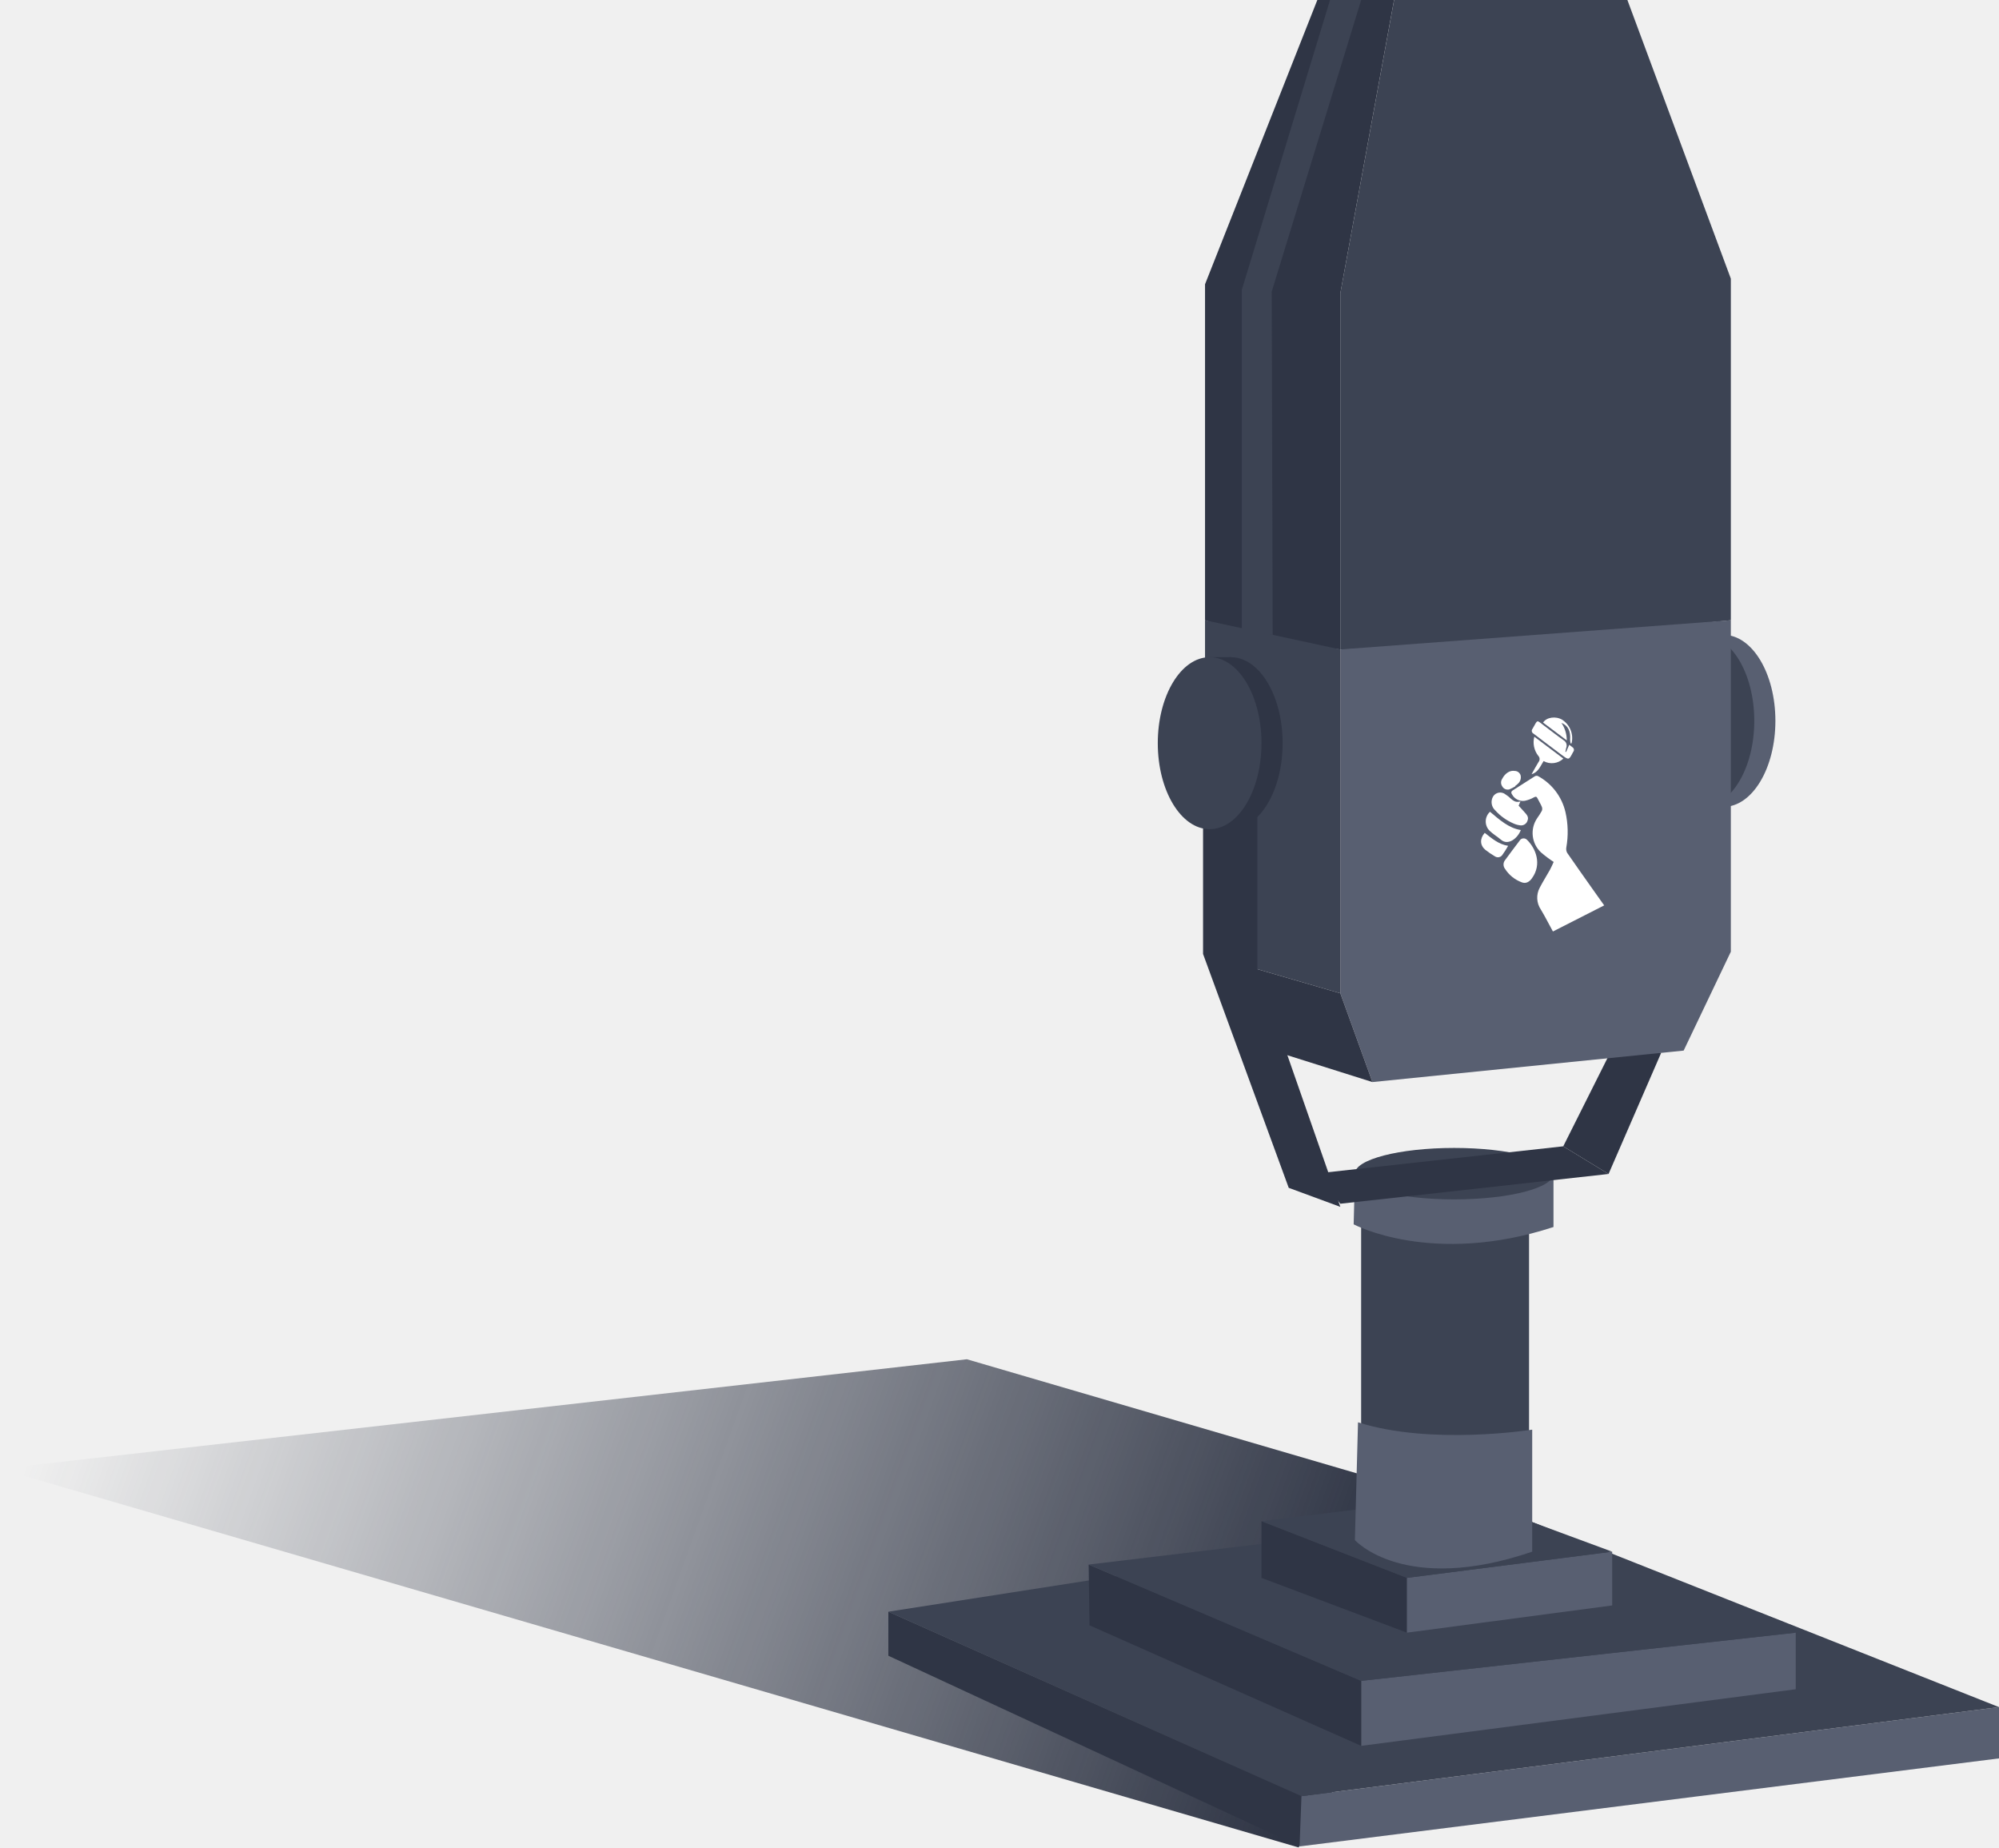
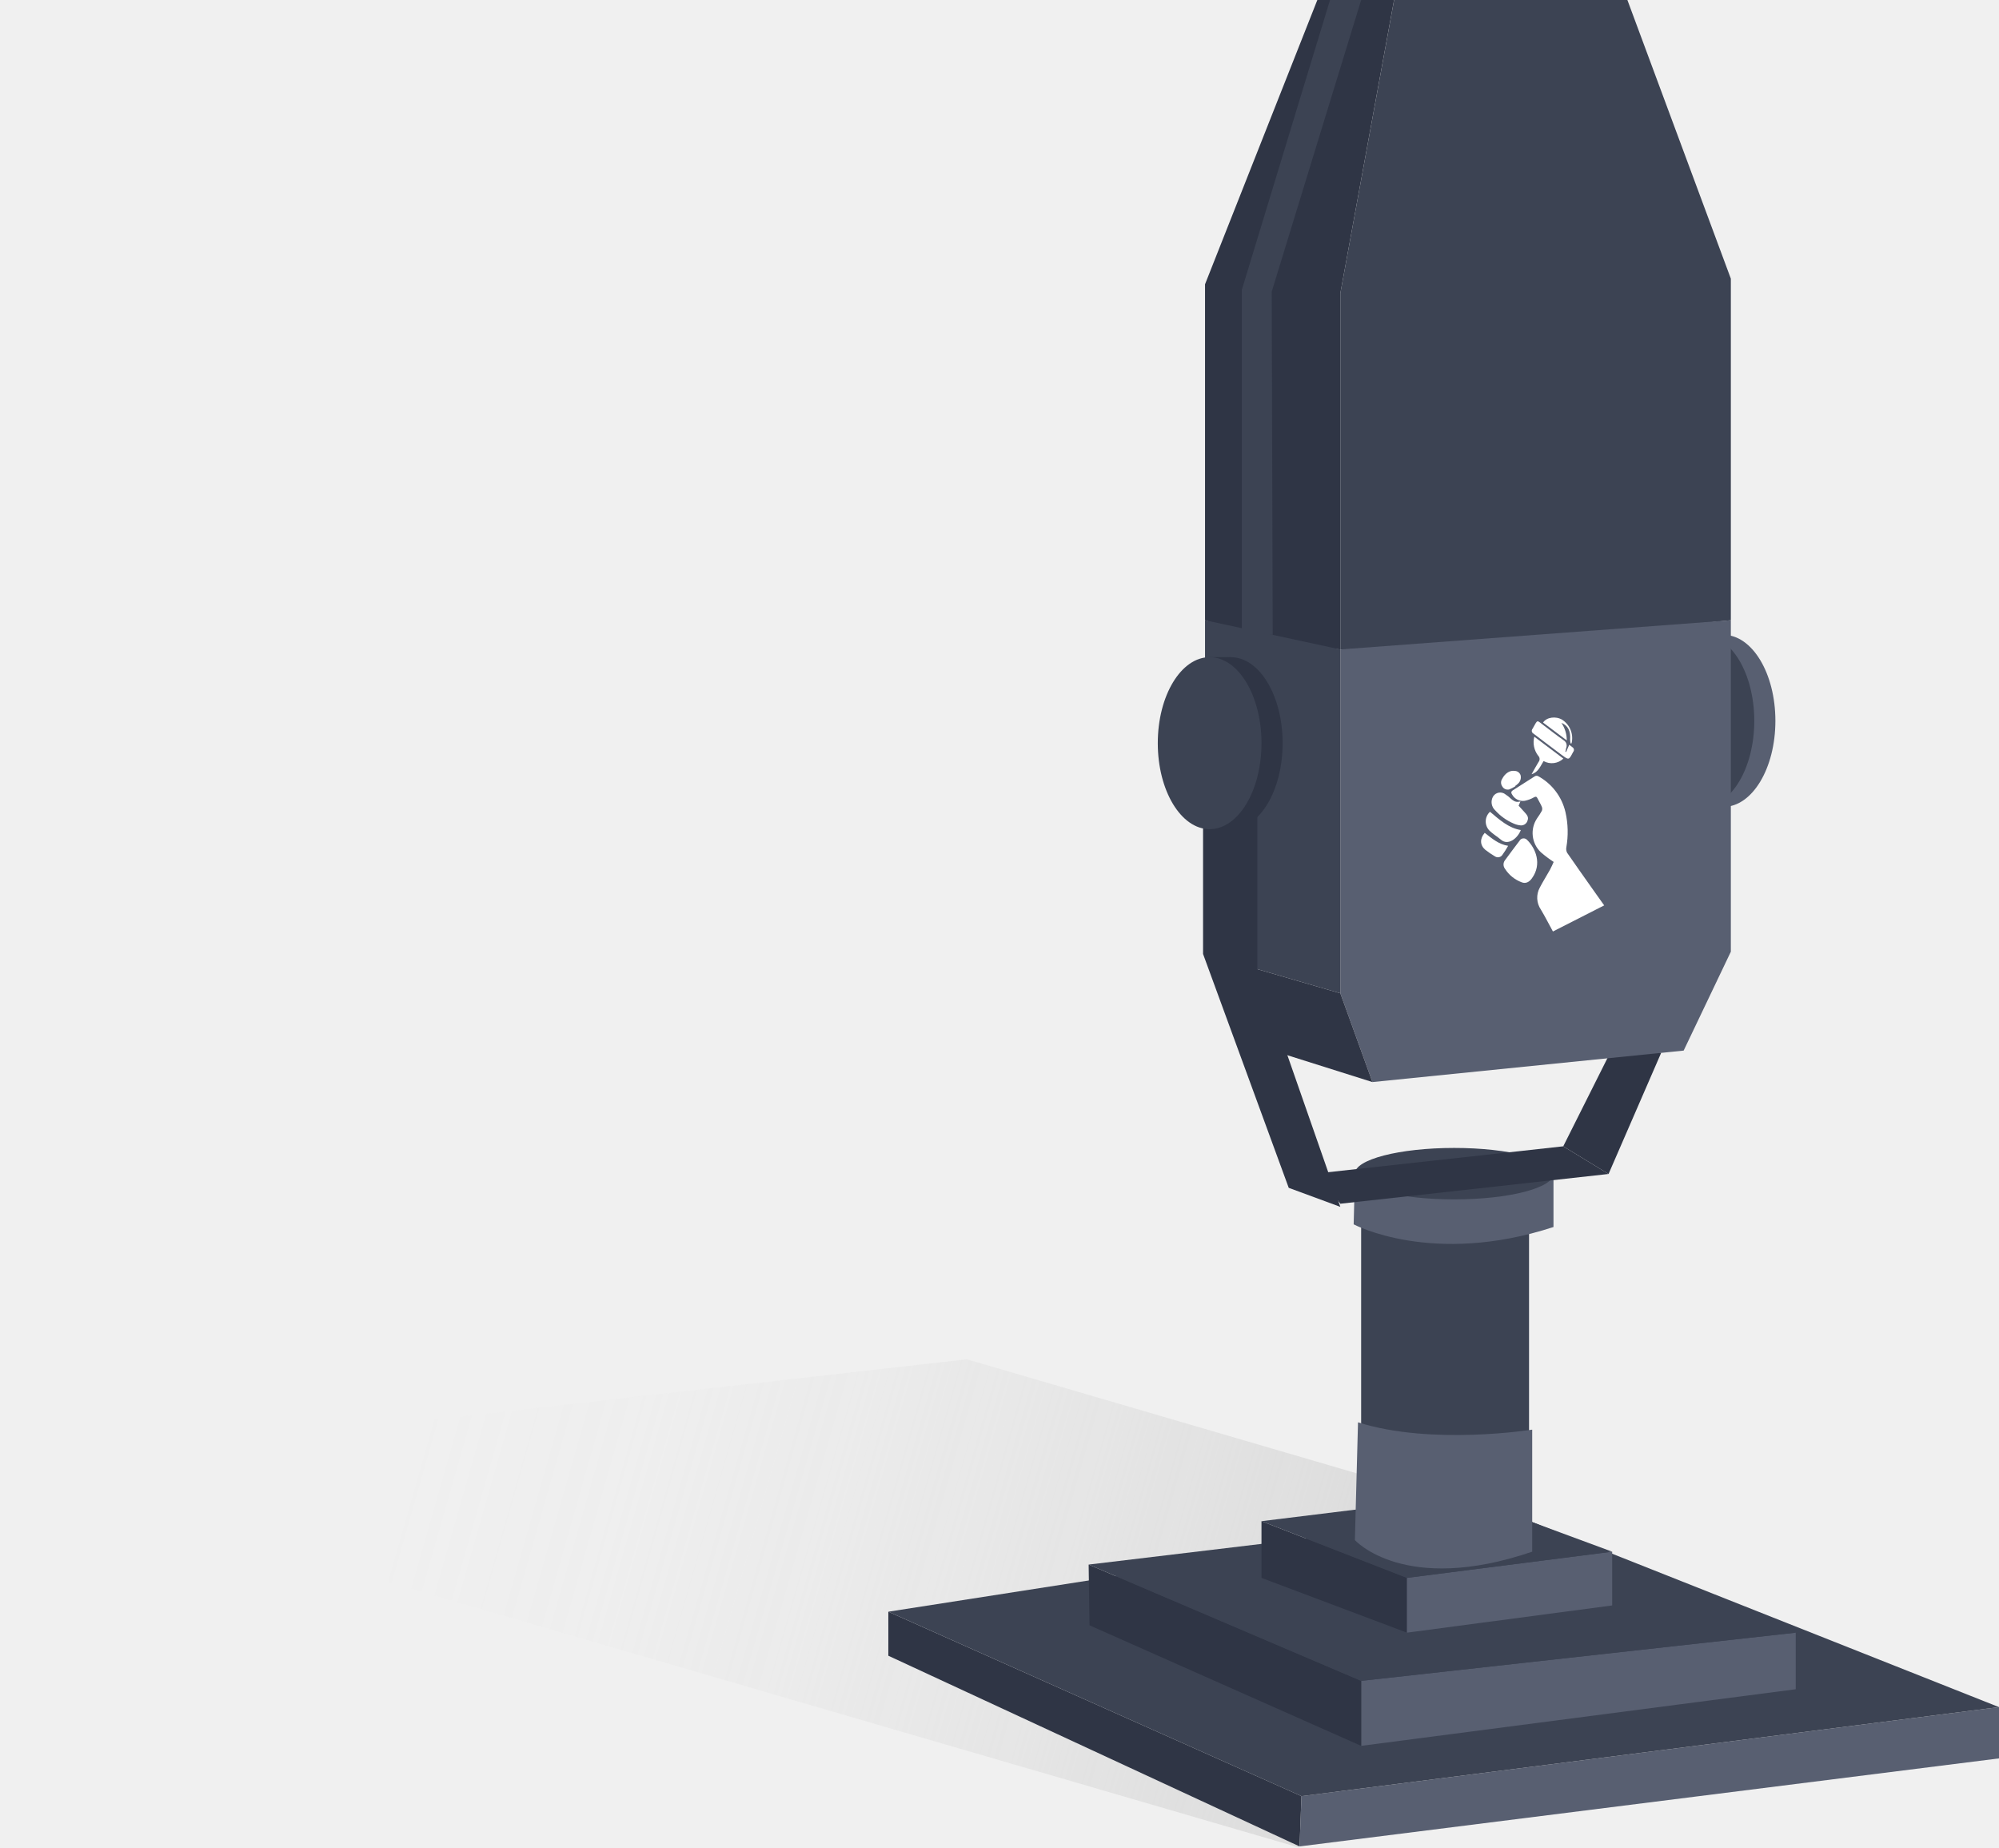
<svg xmlns="http://www.w3.org/2000/svg" viewBox="0 0 638.85 590.37">
  <defs>
-     <style>.cls-1{fill:url(#Dégradé_sans_nom_14);}.cls-2{fill:#3c4353;}.cls-3{fill:#2f3545;}.cls-4{fill:#585f71;}.cls-5{fill:#fff;}</style>
-     <linearGradient id="Dégradé_sans_nom_14" x1="31.54" y1="402.19" x2="424.91" y2="543.17" gradientUnits="userSpaceOnUse">
-       <stop offset="0" stop-color="#2f3545" stop-opacity="0" />
-       <stop offset="1" stop-color="#2f3545" />
+     <style>.cls-1{fill:url(#Dégradé_sans_nom_5);}.cls-2{fill:#3c4353;}.cls-3{fill:#2f3545;}.cls-4{fill:#585f71;}.cls-5{fill:#fff;}</style>
+     <linearGradient id="Dégradé_sans_nom_5" x1="136.47" y1="447.99" x2="607.62" y2="582.49" gradientUnits="userSpaceOnUse">
+       <stop offset="0" stop-color="#c4c4c4" stop-opacity="0" />
+       <stop offset="0.12" stop-color="#c4c4c4" stop-opacity="0.03" />
+       <stop offset="0.26" stop-color="#c4c4c4" stop-opacity="0.1" />
+       <stop offset="0.42" stop-color="#c4c4c4" stop-opacity="0.23" />
+       <stop offset="0.59" stop-color="#c4c4c4" stop-opacity="0.41" />
+       <stop offset="0.77" stop-color="#c4c4c4" stop-opacity="0.64" />
+       <stop offset="0.95" stop-color="#c4c4c4" stop-opacity="0.91" />
+       <stop offset="1" stop-color="#c4c4c4" />
    </linearGradient>
  </defs>
  <g id="Calque_2" data-name="Calque 2">
    <g id="Calque_1-2" data-name="Calque 1">
      <polygon class="cls-1" points="415 590.37 0 469.37 309 434.37 479.46 484.24 415 590.37" />
      <path class="cls-2" d="M428.35,207.54V93.72L445.53,0h74.56l33.06,89.05V198.21S463.9,207.18,428.35,207.54Z" />
      <path class="cls-3" d="M385.11,198.21V90.84L421,0h24.52L428.35,93.72V207.54S405.57,205.39,385.11,198.21Z" />
      <ellipse class="cls-4" cx="550.82" cy="230.36" rx="16.57" ry="27.48" />
      <polygon class="cls-4" points="544.07 202.88 550.83 202.88 557.18 218.07 544.07 202.88" />
      <polygon class="cls-4" points="544.07 257.84 550.83 257.84 553.74 252.67 544.07 257.84" />
      <ellipse class="cls-2" cx="544.07" cy="230.36" rx="16.57" ry="27.48" />
      <polygon class="cls-3" points="514.07 375.16 530.88 336.46 516.83 331.93 499.59 366.32 514.07 375.16" />
      <polygon class="cls-4" points="428.35 207.54 428.35 317.42 438.61 345.79 538.07 335.73 553.15 304.13 553.15 198.21 428.35 207.54" />
      <polygon class="cls-2" points="385.11 198.21 385.11 304.85 428.35 317.42 428.35 207.54 385.11 198.21" />
      <polygon class="cls-3" points="438.61 345.79 406.73 335.73 385.11 304.85 428.35 317.42 438.61 345.79" />
      <polygon class="cls-3" points="283.9 529.11 415.32 590.05 415.93 573.98 283.9 515.04 283.9 529.11" />
      <polygon class="cls-4" points="638.85 561.92 638.85 545.53 415.93 573.98 415.32 590.05 638.85 561.92" />
      <polygon class="cls-2" points="483.48 483.93 638.85 545.53 415.93 573.98 283.9 515.04 483.48 483.93" />
      <polygon class="cls-4" points="435.01 537.14 435.01 557.91 573.89 539.82 573.89 521.74 435.01 537.14" />
      <polygon class="cls-3" points="347.92 499.98 435.01 537.14 435.01 557.91 348.19 519.39 347.92 499.98" />
      <polygon class="cls-2" points="479.46 484.24 573.89 521.74 435.01 537.14 347.92 499.98 479.46 484.24" />
      <polygon class="cls-3" points="449.64 504.23 449.64 521.74 403.15 504.23 403.15 486.11 449.64 504.23" />
      <polygon class="cls-4" points="515.23 513.04 515.23 495.86 449.64 504.23 449.64 521.74 515.23 513.04" />
      <polygon class="cls-2" points="467.46 478.21 515.23 495.86 449.64 504.23 403.15 486.11 467.46 478.21" />
      <path class="cls-2" d="M488.66,390.79v91.08L435,477.3V387S456.29,400.17,488.66,390.79Z" />
      <path class="cls-4" d="M433,492.15s15.79,17.65,56.67,3.71v-39S457.47,462,434,454.52Z" />
      <path class="cls-4" d="M432.61,391.25s25.16,13.51,63.86.86V376.48s-28.37,9.67-63.48,0Z" />
      <ellipse class="cls-2" cx="464.73" cy="375.06" rx="31.74" ry="8.22" />
      <path class="cls-5" d="M485.88,268.33c-1.67,2.22-3.36,4.42-5,6.69a2.26,2.26,0,0,0,.1,2.63,10.76,10.76,0,0,0,5.36,4.31c1.28.49,2.38-.09,3.23-1.27,3.3-4.54,1.23-9.59-1.55-12.3A1.51,1.51,0,0,0,485.88,268.33Z" />
      <path class="cls-5" d="M484.08,246.36c-1.55-.26-3.09.76-4,2.52a2.13,2.13,0,0,0,0,2.39,2,2,0,0,0,2.27,1,13.73,13.73,0,0,0,1.94-1l-.05-.11a7.24,7.24,0,0,0,.95-.79,2.72,2.72,0,0,0,.76-2.66A2,2,0,0,0,484.08,246.36Z" />
      <path class="cls-5" d="M481.52,254.14c-.13-.07-.24-.18-.36-.26a2.68,2.68,0,0,0-4,.66,3.57,3.57,0,0,0,.69,4.42,16.93,16.93,0,0,0,5.88,4.21,7.19,7.19,0,0,0,2.29.6,2.14,2.14,0,0,0,2.18-1.62c.39-1-.2-1.72-.77-2.37s-1.39-1.53-2.1-2.31l.58-1.38C483.78,256.81,482.86,254.94,481.52,254.14Z" />
      <path class="cls-5" d="M480.06,273.3a27.14,27.14,0,0,0,1.91-3c-3.07-.5-5.22-2.4-7.48-4.15-1.59,1.83-1.54,3.93.15,5.38a24.39,24.39,0,0,0,3.13,2.14A1.7,1.7,0,0,0,480.06,273.3Z" />
      <path class="cls-5" d="M479.67,268.33c2.28,2,5.34-.4,6.36-3.08-3.88-.61-6.84-3.32-9.85-5.84a4.2,4.2,0,0,0-.13,6.07C477.16,266.57,478.5,267.32,479.67,268.33Z" />
      <path class="cls-5" d="M491.58,241.5a1.47,1.47,0,0,1,.12,2c-.74,1.2-1.4,2.45-2.23,3.91,2.18-.65,2.82-2.63,3.84-4.2a5.38,5.38,0,0,0,6.32-.79l-9.29-7A7.07,7.07,0,0,0,491.58,241.5Z" />
      <path class="cls-5" d="M512.67,289.33l-4-5.64c-2.62-3.72-5.27-7.43-7.85-11.19a2.7,2.7,0,0,1-.25-1.68,28.38,28.38,0,0,0-.27-11.28A17.63,17.63,0,0,0,491.51,248a1.1,1.1,0,0,0-1,.07c-2.35,1.47-4.67,3-7,4.47-.66.41-.63.85-.21,1.46a3.94,3.94,0,0,0,4,1.9,9.79,9.79,0,0,0,2.92-1.1c.6-.32.88-.26,1.18.4.43.9,1,1.74,1.36,2.66a1.73,1.73,0,0,1,0,1.23,22.3,22.3,0,0,1-1.51,2.38,8.47,8.47,0,0,0,1.21,10.91,38.5,38.5,0,0,0,4.07,3.06c-.32.68-.7,1.62-1.17,2.48-1.08,1.93-2.26,3.78-3.28,5.75a6.75,6.75,0,0,0,.36,7c1.37,2.26,2.56,4.67,3.85,7" />
      <path class="cls-5" d="M501.51,238l-1,2.29-.24-.06a11.78,11.78,0,0,1,.25-1.18,2,2,0,0,0-.85-2.52c-2.12-1.47-4.13-3.12-6.22-4.65-2.49-1.82-1.88-2.13-3.67,1a1,1,0,0,0,.28,1.54c3.09,2.32,6.15,4.7,9.27,7,2.05,1.5,2.09,1.43,3.36-1l.06-.11a1,1,0,0,0-.25-1.54C502.2,238.54,501.88,238.3,501.51,238Z" />
      <path class="cls-5" d="M493.14,230.9l7.58,5.7A9.88,9.88,0,0,0,499,231c2.15.85,3,2.68,2.78,5.4a5.6,5.6,0,0,0,.17,1.2l.3-.07a7,7,0,0,0-3-7.53C497.22,228.79,494.28,229.16,493.14,230.9Z" />
      <polyline class="cls-3" points="401.83 257.81 401.83 309.71 428.35 385.67 411.86 379.59 384.48 304.85 384.48 257.81" />
      <polygon class="cls-3" points="428.35 384.67 514.07 375.16 499.59 366.32 420.84 374.99 428.35 384.67" />
      <polygon class="cls-2" points="406.73 202.88 406.42 93.2 435.01 0 425.06 0 396.86 92.64 396.86 201.78 406.73 202.88" />
      <ellipse class="cls-3" cx="393.34" cy="237.49" rx="16.57" ry="27.48" />
      <polygon class="cls-3" points="386.58 210.01 393.34 210.01 399.7 225.21 386.58 210.01" />
      <polygon class="cls-3" points="386.58 264.98 393.34 264.98 396.26 259.81 386.58 264.98" />
      <ellipse class="cls-2" cx="386.58" cy="237.49" rx="16.57" ry="27.48" />
    </g>
  </g>
</svg>
